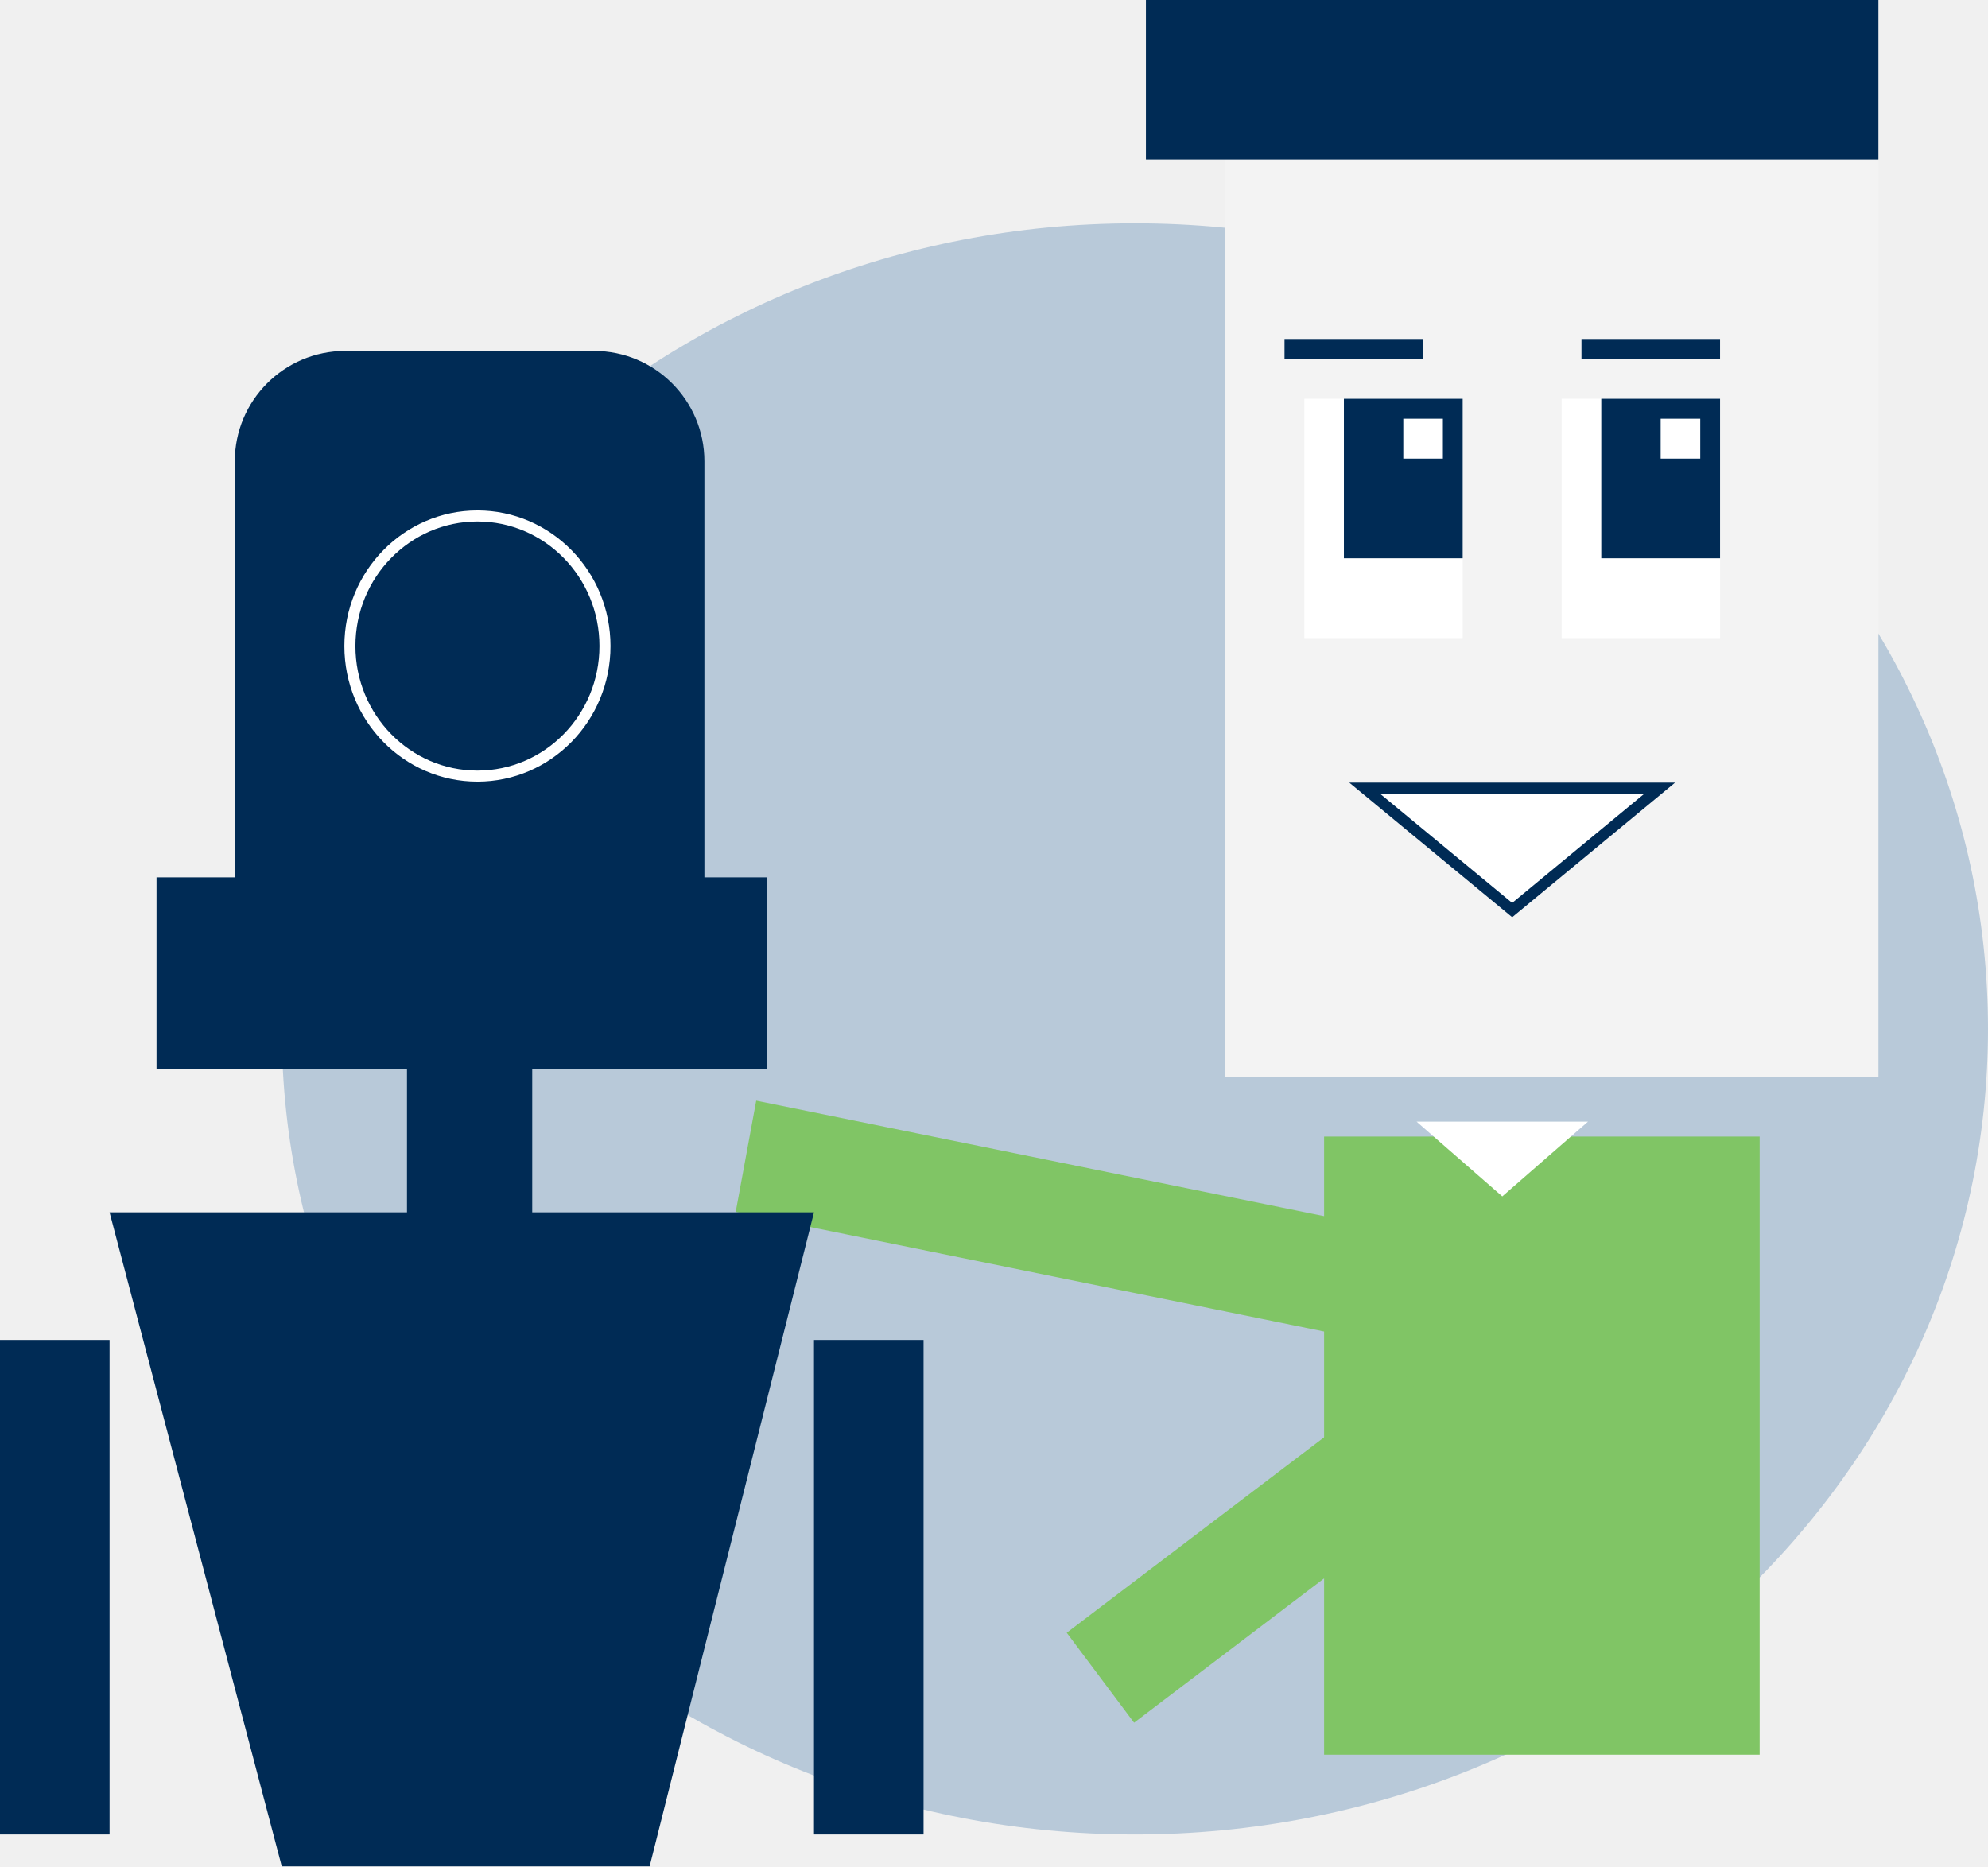
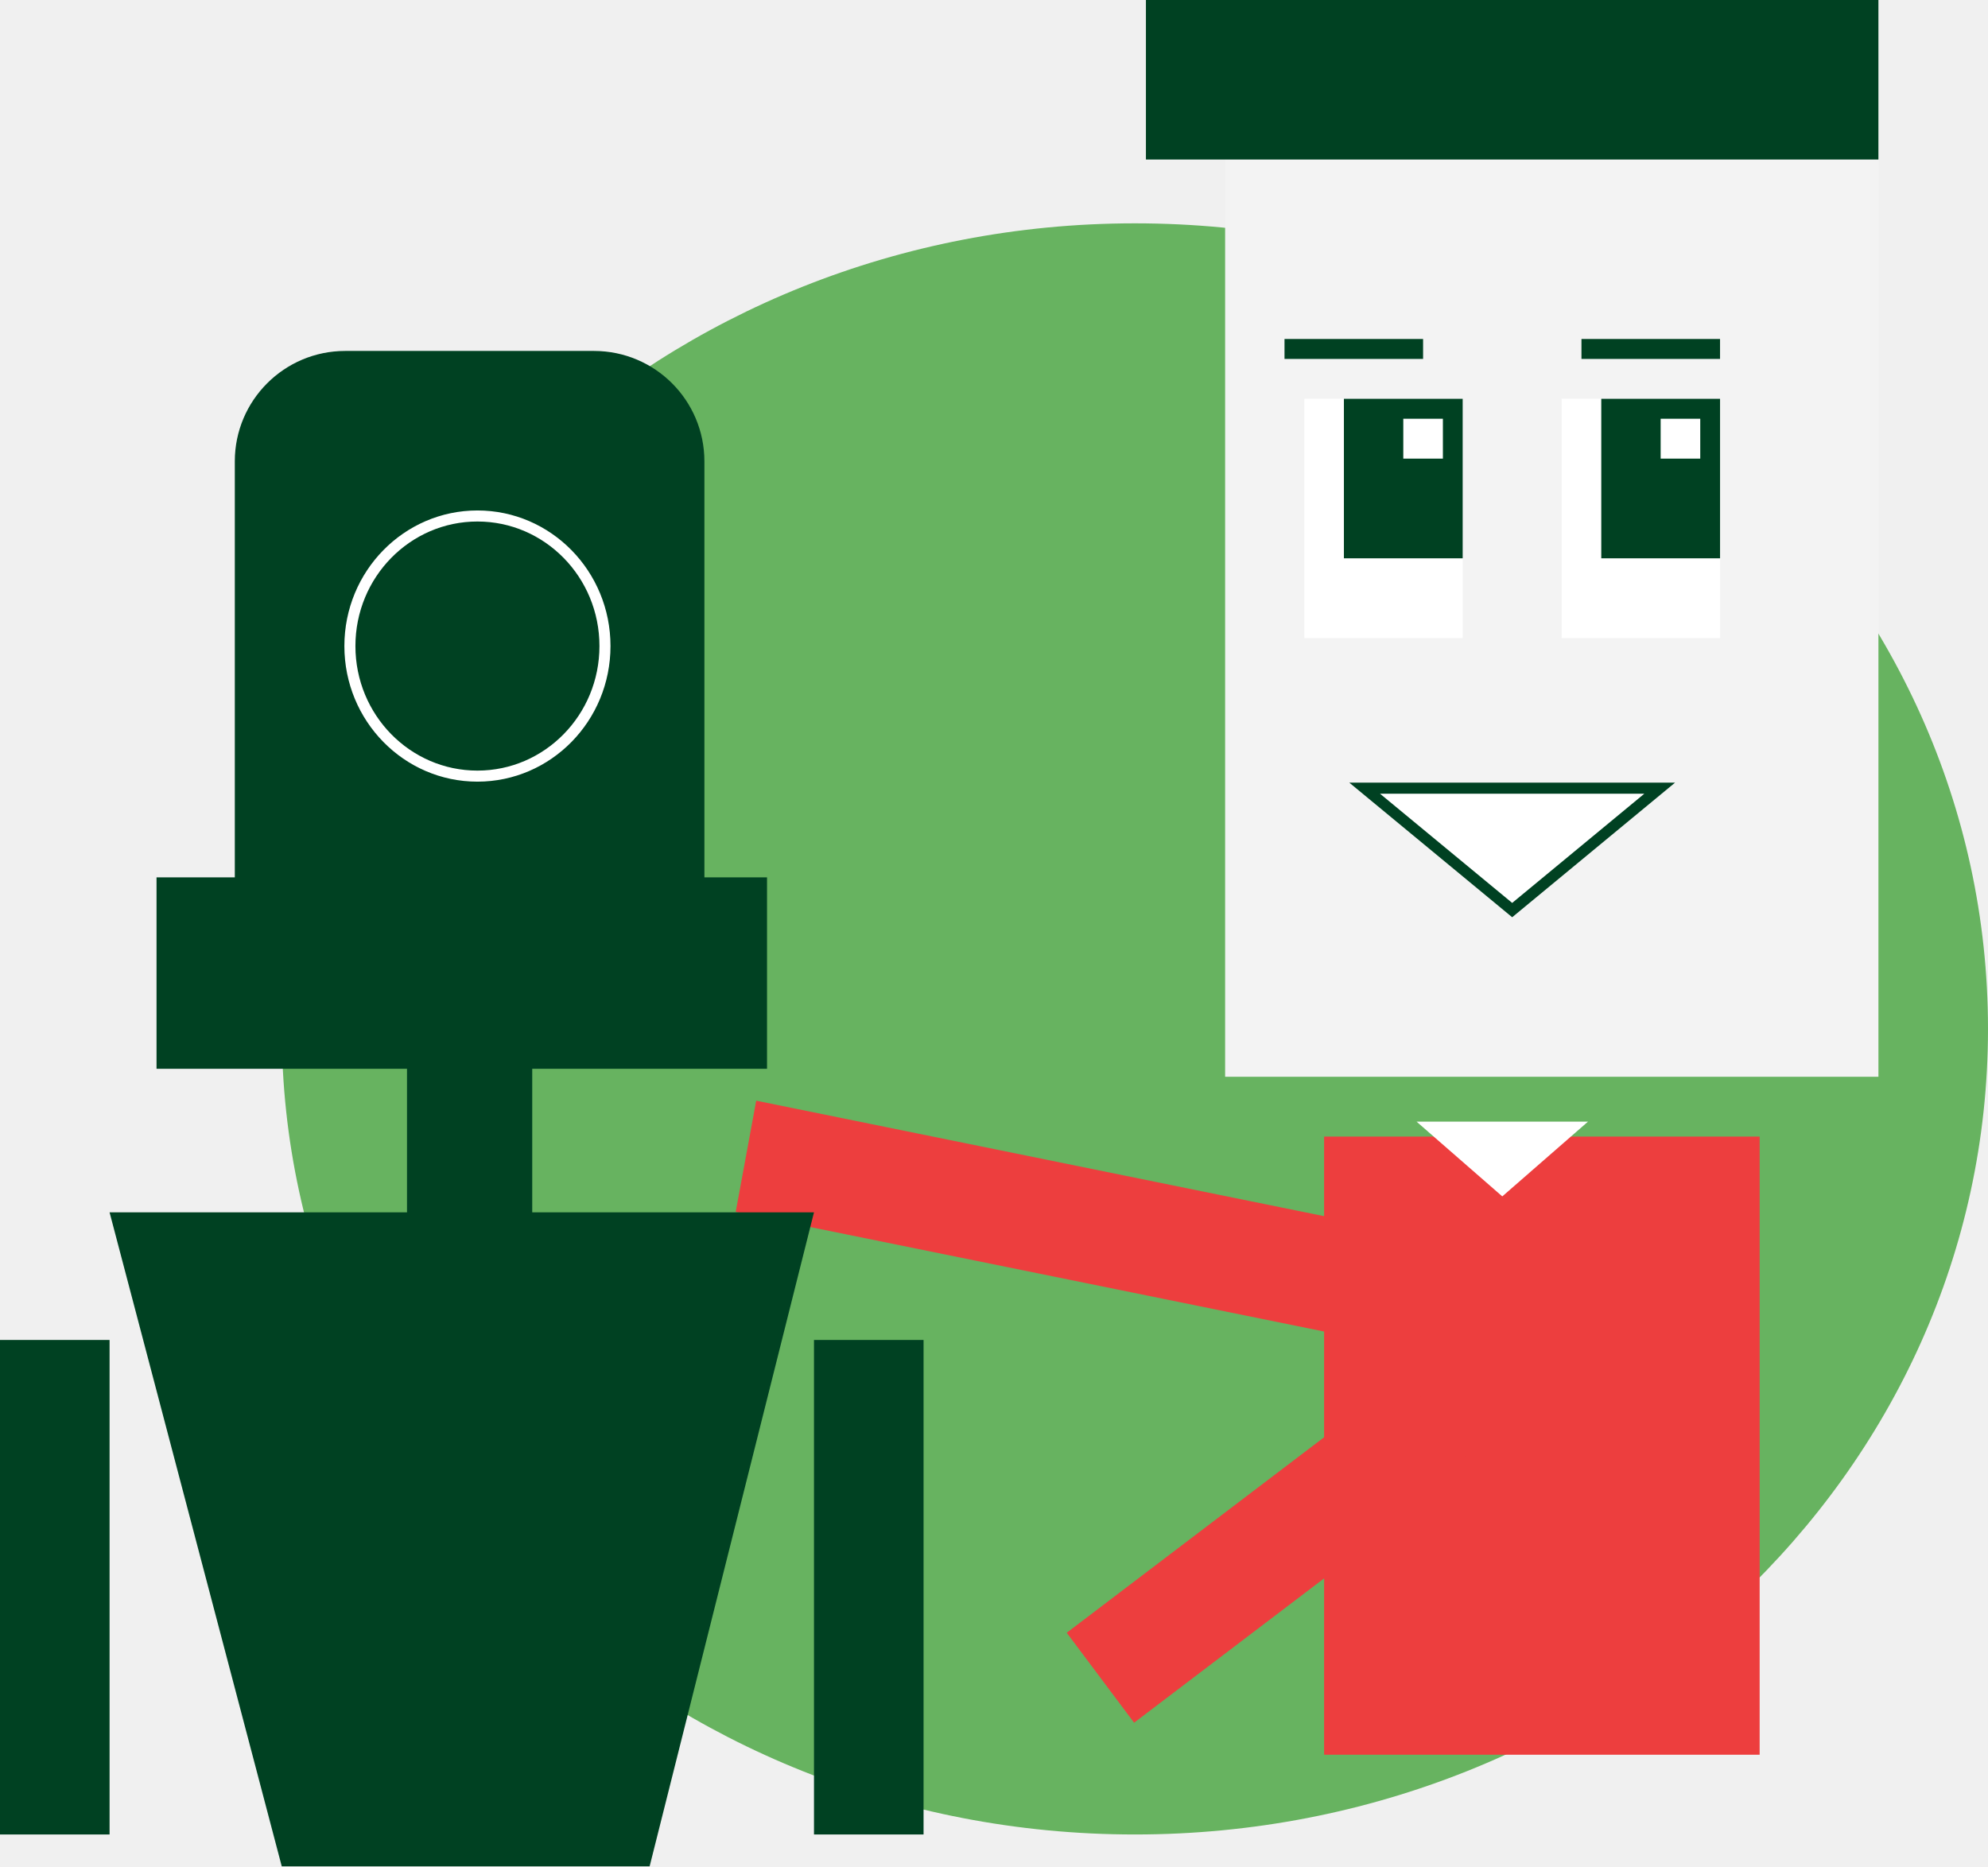
<svg xmlns="http://www.w3.org/2000/svg" width="180" height="169" viewBox="0 0 180 169" fill="none">
-   <ellipse cx="102.756" cy="93.167" rx="77.244" ry="72.944" fill="#B8C9D9" />
-   <rect width="57.531" height="10.239" transform="matrix(0.979945 0.199269 -0.181281 0.983431 68.4702 99.6667)" fill="#80C565" />
-   <rect x="110.926" y="9.028" width="59.152" height="88.472" fill="#F3F3F3" />
-   <rect x="116.304" y="30.695" width="12.547" height="1.806" fill="#002B55" />
-   <rect x="143.191" y="30.695" width="12.547" height="1.806" fill="#002B55" />
-   <rect x="103.756" width="66.322" height="14.444" fill="#002B55" />
-   <rect x="118.096" y="36.111" width="14.34" height="21.667" fill="white" />
-   <rect x="121.681" y="36.111" width="10.755" height="14.444" fill="#002B55" />
+   <ellipse cx="102.756" cy="93.167" rx="77.244" ry="72.944" fill="#67B360" />
+   <rect width="57.531" height="10.239" transform="matrix(0.979945 0.199269 -0.181281 0.983431 68.4702 99.6666)" fill="#ED3E3E" />
+   <rect x="110.927" y="9.028" width="59.152" height="88.472" fill="#F3F3F3" />
+   <rect x="116.304" y="30.695" width="12.547" height="1.806" fill="#004122" />
+   <rect x="143.191" y="30.695" width="12.547" height="1.806" fill="#004122" />
+   <rect x="103.756" width="66.322" height="14.444" fill="#004122" />
+   <rect x="118.097" y="36.111" width="14.34" height="21.667" fill="white" />
+   <rect x="121.682" y="36.111" width="10.755" height="14.444" fill="#004122" />
  <rect x="127.059" y="37.917" width="3.585" height="3.611" fill="white" />
  <rect x="141.399" y="36.111" width="14.34" height="21.667" fill="white" />
-   <rect x="144.984" y="36.111" width="10.755" height="14.444" fill="#002B55" />
+   <rect x="144.984" y="36.111" width="10.755" height="14.444" fill="#004122" />
  <rect x="150.361" y="37.917" width="3.585" height="3.611" fill="white" />
-   <path d="M123.56 71.368L136.918 82.407L150.275 71.368H123.56Z" fill="white" stroke="#002B55" />
-   <rect x="119.889" y="102.917" width="39.435" height="55.972" fill="#80C565" />
-   <path d="M136.021 108.333L143.783 101.563H128.26L136.021 108.333Z" fill="white" />
-   <rect width="38.458" height="10.175" transform="matrix(0.796326 -0.604868 0.599296 0.800528 96.5864 147.845)" fill="#80C565" />
-   <rect x="14.173" y="79.445" width="55.276" height="17.333" fill="#002B55" />
-   <path d="M21.26 41.778C21.26 36.255 25.737 31.778 31.26 31.778H53.78C59.302 31.778 63.78 36.255 63.78 41.778V83.778H21.26V41.778Z" fill="#002B55" />
-   <path d="M54.776 58.5C54.776 65.014 49.597 70.278 43.228 70.278C36.86 70.278 31.681 65.014 31.681 58.5C31.681 51.986 36.86 46.722 43.228 46.722C49.597 46.722 54.776 51.986 54.776 58.5Z" fill="#002B55" stroke="white" />
-   <rect x="36.85" y="91" width="11.339" height="24.556" fill="#002B55" />
-   <path d="M9.921 109.778H73.701L58.819 169H25.512L9.921 109.778Z" fill="#002B55" />
-   <rect y="121.333" width="9.921" height="44.778" fill="#002B55" />
-   <rect x="73.701" y="121.333" width="9.921" height="44.778" fill="#002B55" />
+   <path d="M123.56 71.368L136.918 82.407L150.275 71.368H123.56Z" fill="white" stroke="#004122" />
+   <rect x="119.889" y="102.917" width="39.435" height="55.972" fill="#ED3E3E" />
+   <path d="M136.022 108.333L143.783 101.563H128.26L136.022 108.333Z" fill="white" />
+   <rect width="38.458" height="10.175" transform="matrix(0.796326 -0.604868 0.599296 0.800528 96.5864 147.845)" fill="#ED3E3E" />
+   <rect x="14.173" y="79.445" width="55.276" height="17.333" fill="#004122" />
+   <path d="M21.26 41.778C21.26 36.255 25.737 31.778 31.26 31.778H53.779C59.302 31.778 63.779 36.255 63.779 41.778V83.778H21.26V41.778Z" fill="#004122" />
+   <path d="M54.776 58.5C54.776 65.014 49.597 70.278 43.228 70.278C36.86 70.278 31.681 65.014 31.681 58.5C31.681 51.986 36.86 46.722 43.228 46.722C49.597 46.722 54.776 51.986 54.776 58.5Z" fill="#004122" stroke="white" />
+   <rect x="36.851" y="91" width="11.339" height="24.556" fill="#004122" />
+   <path d="M9.921 109.778H73.701L58.819 169H25.512L9.921 109.778Z" fill="#004122" />
+   <rect y="121.333" width="9.921" height="44.778" fill="#004122" />
+   <rect x="73.701" y="121.333" width="9.921" height="44.778" fill="#004122" />
</svg>
